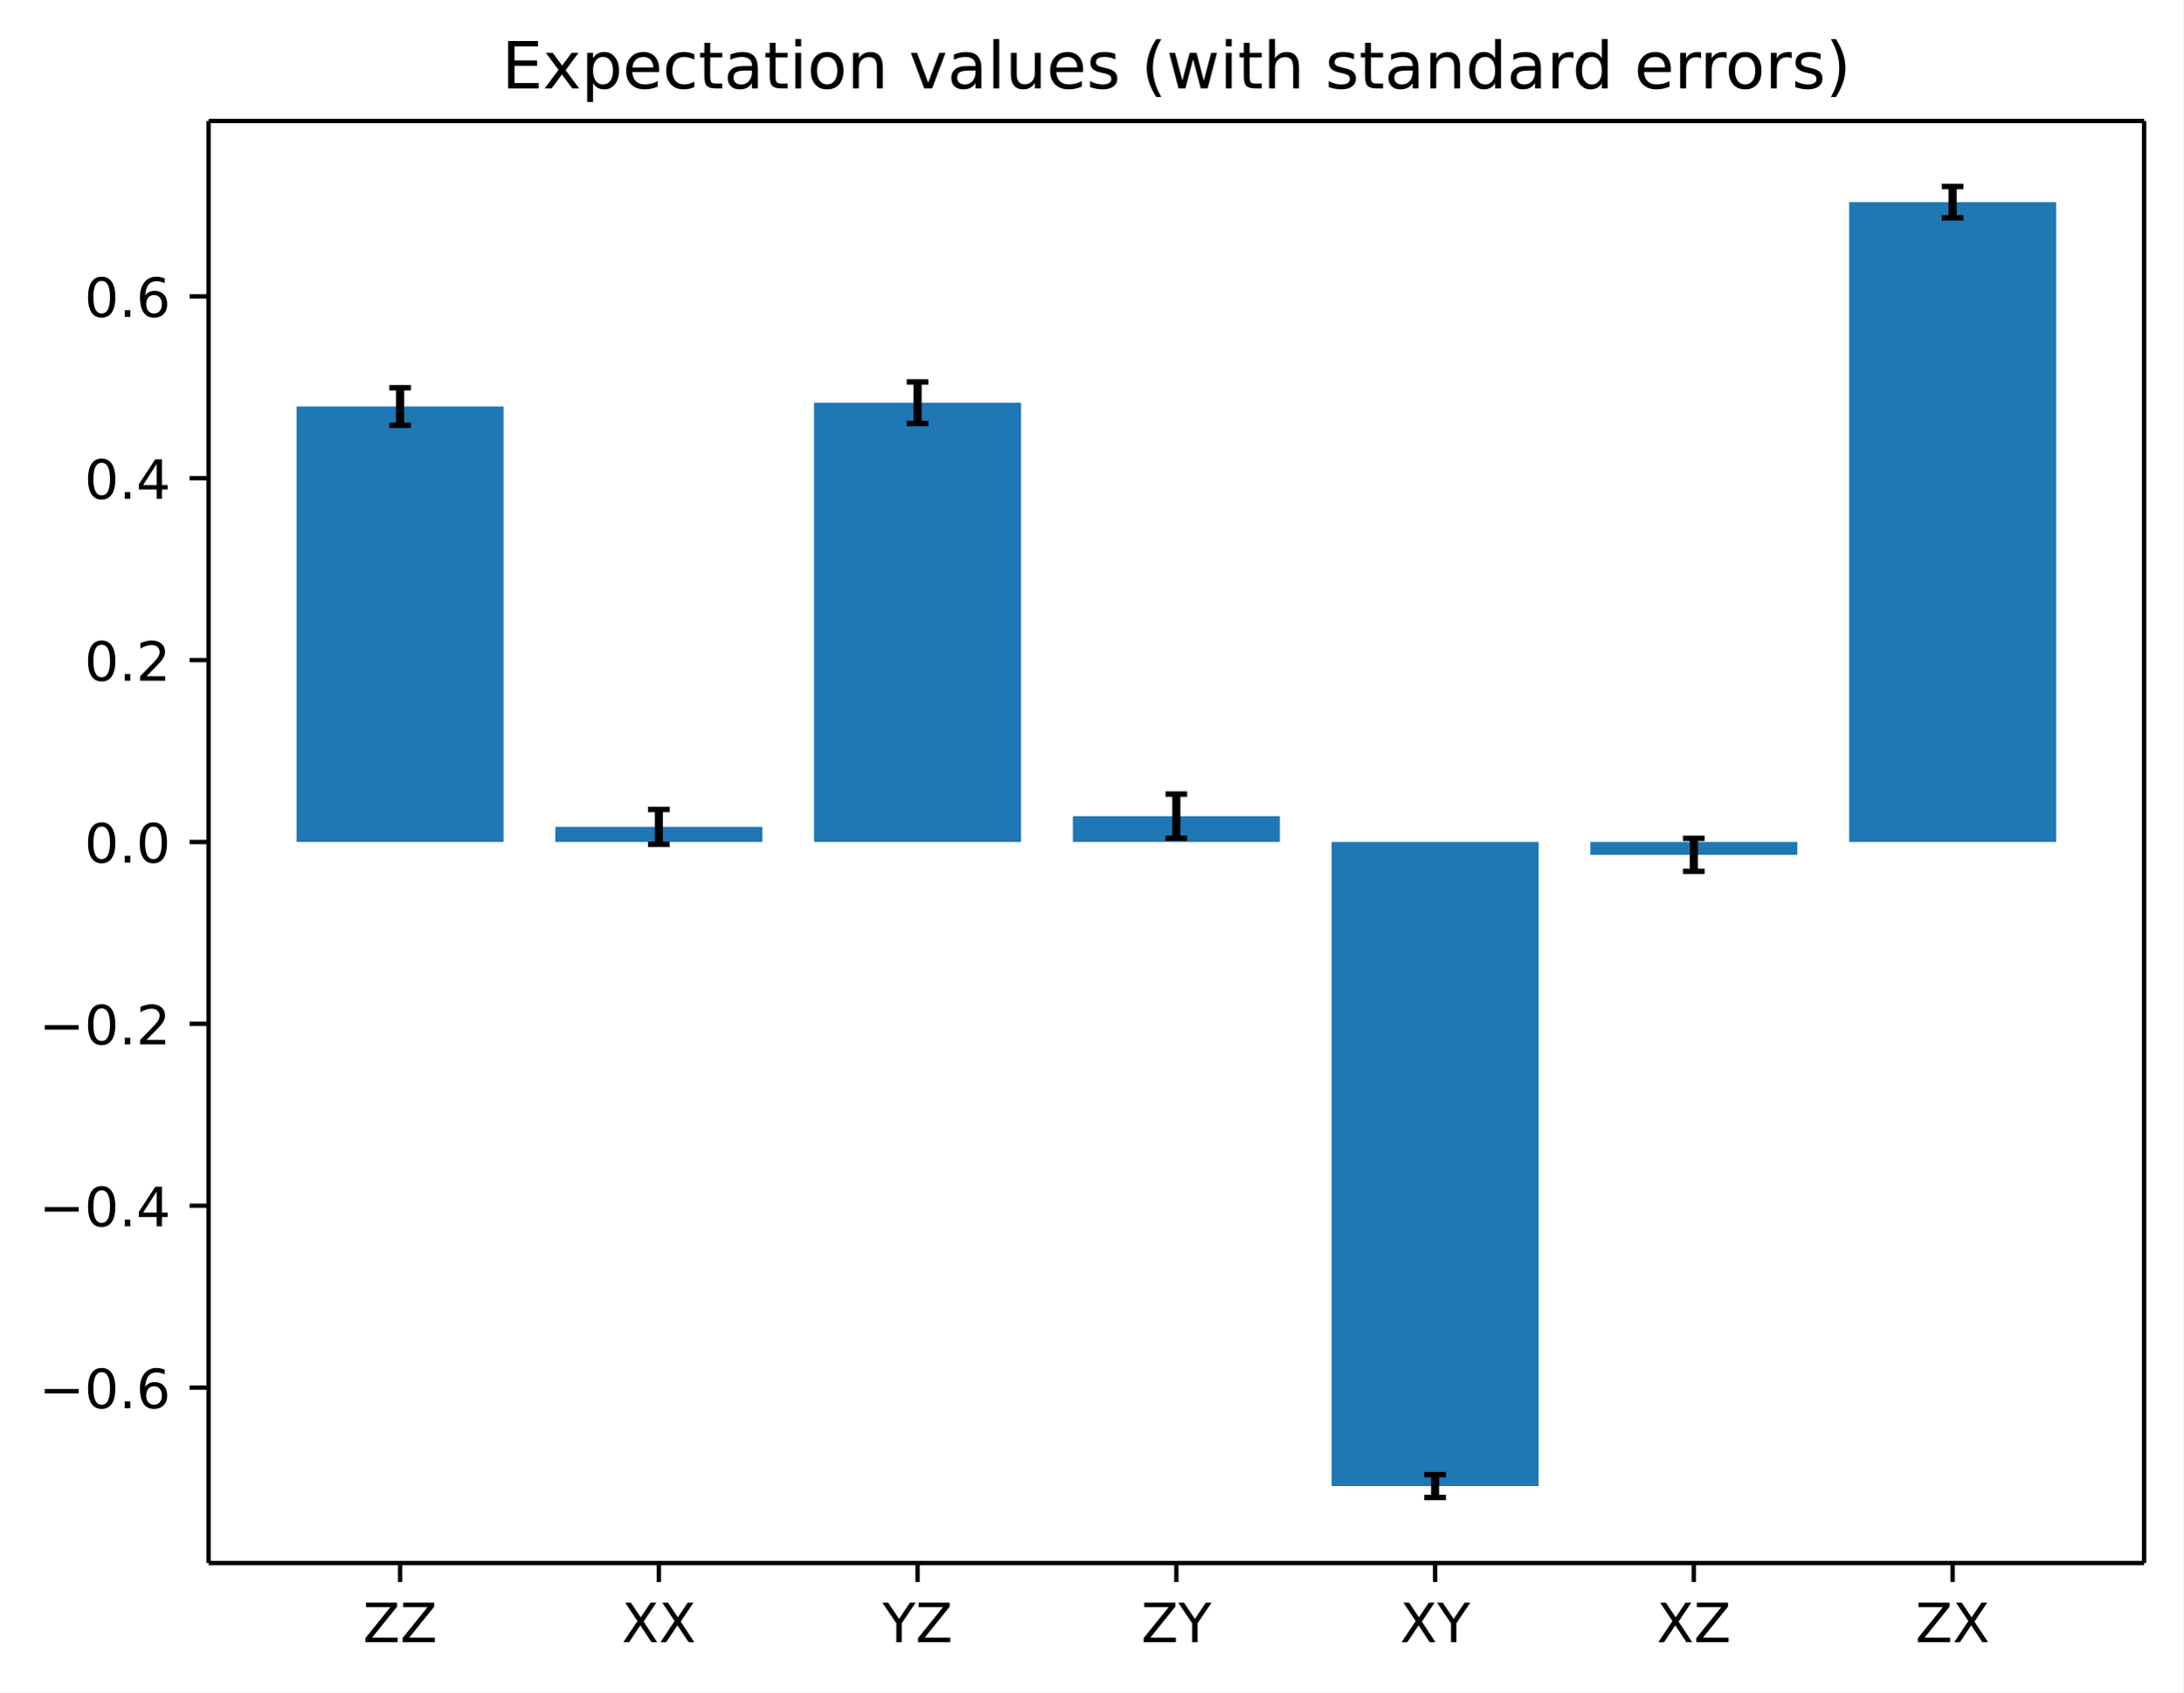
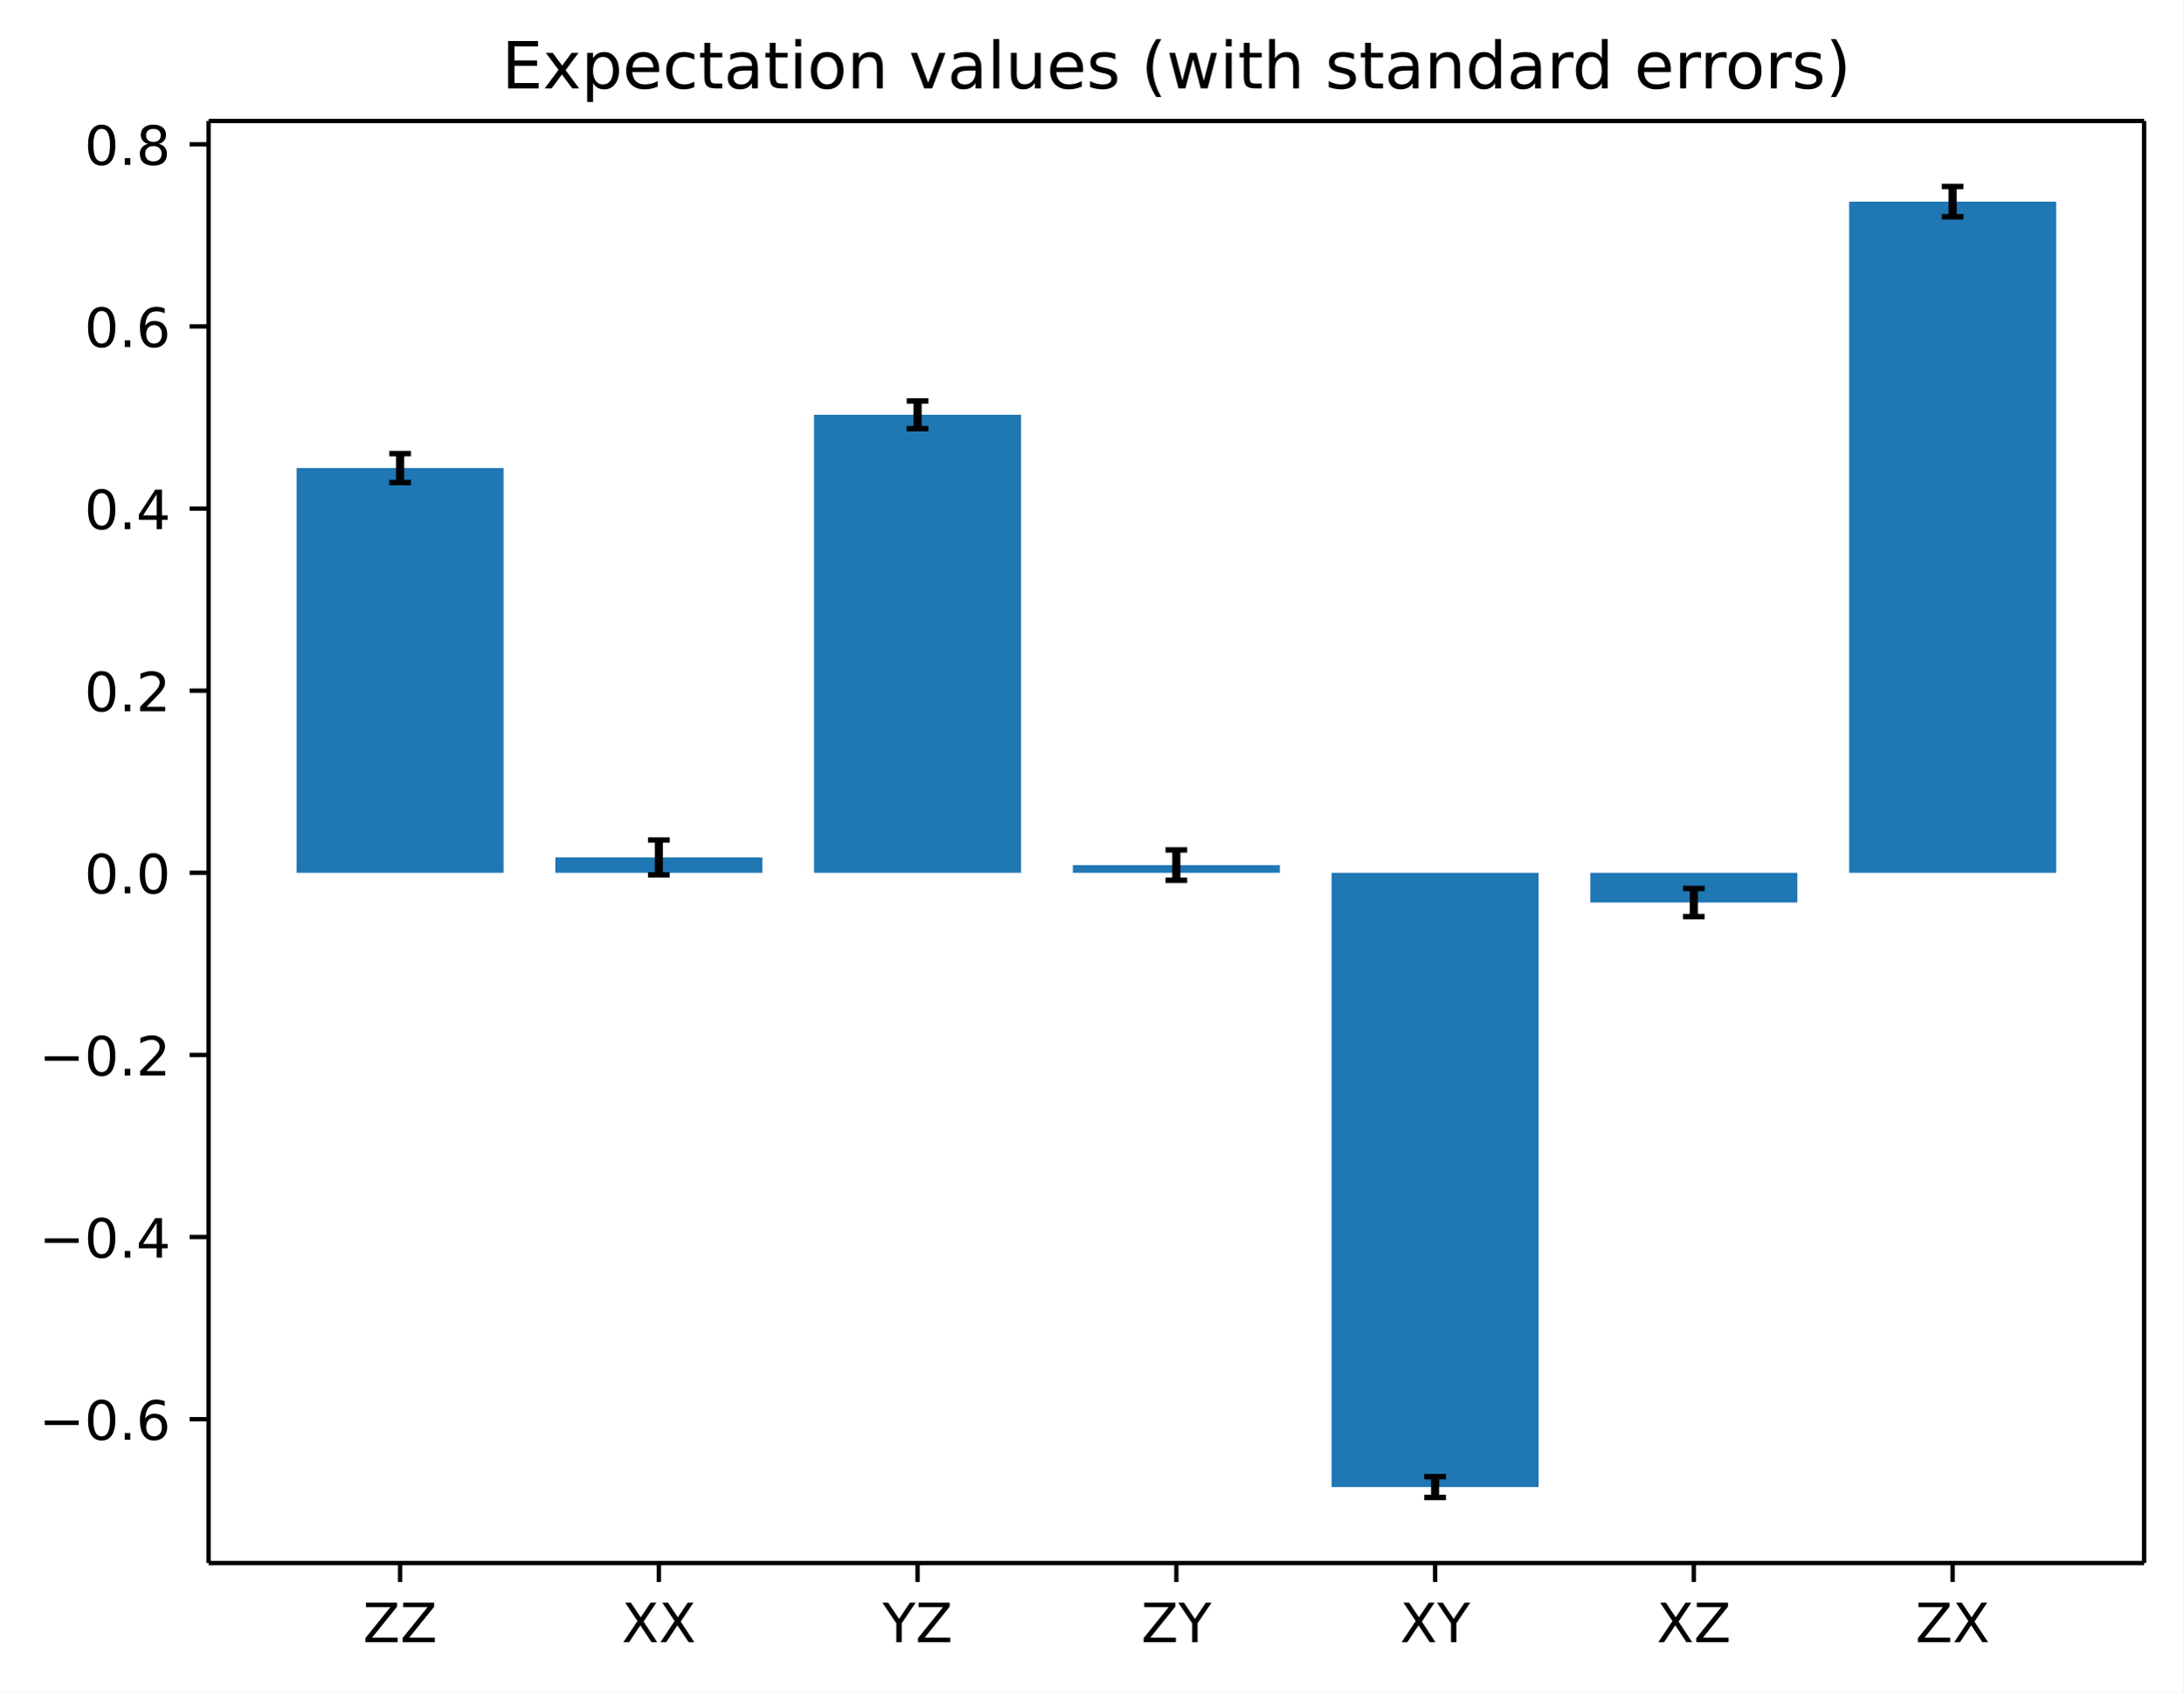
<svg xmlns="http://www.w3.org/2000/svg" xmlns:xlink="http://www.w3.org/1999/xlink" width="402.8pt" height="312.31pt" version="1.1" viewBox="0 0 402.8 312.31">
  <defs>
    <style type="text/css">*{stroke-linejoin: round; stroke-linecap: butt}</style>
  </defs>
  <path d="m0 312.31h402.8v-312.31h-402.8z" fill="#ffffff" />
  <path d="m38.483 288.43h357.12v-266.11h-357.12z" fill="#ffffff" />
-   <path d="m54.716 155.37h38.195v-80.364h-38.195z" clip-path="url(#23cfab6fee7)" fill="#1f77b4" />
-   <path d="m102.46 155.37h38.195v-2.778h-38.195z" clip-path="url(#23cfab6fee7)" fill="#1f77b4" />
-   <path d="m150.2 155.37h38.195v-81.058h-38.195z" clip-path="url(#23cfab6fee7)" fill="#1f77b4" />
-   <path d="m197.95 155.37h38.195v-4.762h-38.195z" clip-path="url(#23cfab6fee7)" fill="#1f77b4" />
-   <path d="m245.69 155.37h38.195v118.86h-38.195z" clip-path="url(#23cfab6fee7)" fill="#1f77b4" />
-   <path d="m293.43 155.37h38.195v2.381h-38.195z" clip-path="url(#23cfab6fee7)" fill="#1f77b4" />
-   <path d="m341.18 155.37h38.195v-118.07h-38.195z" clip-path="url(#23cfab6fee7)" fill="#1f77b4" />
+   <path d="m54.716 161.06h38.195v-74.687h-38.195z" clip-path="url(#23cfab6fee7)" fill="#1f77b4" />
+   <path d="m102.46 161.06h38.195v-2.836h-38.195z" clip-path="url(#23cfab6fee7)" fill="#1f77b4" />
+   <path d="m150.2 161.06h38.195v-84.52h-38.195z" clip-path="url(#23cfab6fee7)" fill="#1f77b4" />
+   <path d="m197.95 161.06h38.195v-1.418h-38.195z" clip-path="url(#23cfab6fee7)" fill="#1f77b4" />
+   <path d="m245.69 161.06h38.195v113.35h-38.195z" clip-path="url(#23cfab6fee7)" fill="#1f77b4" />
+   <path d="m293.43 161.06h38.195v5.483h-38.195z" clip-path="url(#23cfab6fee7)" fill="#1f77b4" />
+   <path d="m341.18 161.06h38.195v-123.85h-38.195z" clip-path="url(#23cfab6fee7)" fill="#1f77b4" />
  <defs>
    <path id="73de026717d" d="m0 0v3.5" stroke="#000000" stroke-width=".8" />
  </defs>
  <use x="73.813" y="288.43" stroke="#000000" stroke-width=".8" xlink:href="#73de026717d" />
  <g transform="translate(66.963 303.03) scale(.1 -.1)">
    <defs>
      <path id="DejaVuSans-5a" transform="scale(.015625)" d="m359 4666h3666v-482l-2950-3653h3022v-531h-3809v481l2950 3653h-2879v532z" />
    </defs>
    <use xlink:href="#DejaVuSans-5a" />
    <use transform="translate(68.506)" xlink:href="#DejaVuSans-5a" />
  </g>
  <use x="121.556" y="288.43" stroke="#000000" stroke-width=".8" xlink:href="#73de026717d" />
  <g transform="translate(114.71 303.03) scale(.1 -.1)">
    <defs>
      <path id="DejaVuSans-58" transform="scale(.015625)" d="m403 4666h678l1160-1735 1165 1735h678l-1500-2241 1600-2425h-678l-1312 1984-1322-1984h-681l1665 2491-1453 2175z" />
    </defs>
    <use xlink:href="#DejaVuSans-58" />
    <use transform="translate(68.506)" xlink:href="#DejaVuSans-58" />
  </g>
  <use x="169.299" y="288.43" stroke="#000000" stroke-width=".8" xlink:href="#73de026717d" />
  <g transform="translate(162.82 303.03) scale(.1 -.1)">
    <defs>
      <path id="DejaVuSans-59" transform="scale(.015625)" d="m-13 4666h679l1293-1919 1285 1919h678l-1650-2444v-2222h-634v2222l-1651 2444z" />
    </defs>
    <use xlink:href="#DejaVuSans-59" />
    <use transform="translate(61.084)" xlink:href="#DejaVuSans-5a" />
  </g>
  <use x="217.043" y="288.43" stroke="#000000" stroke-width=".8" xlink:href="#73de026717d" />
  <g transform="translate(210.56 303.03) scale(.1 -.1)">
    <use xlink:href="#DejaVuSans-5a" />
    <use transform="translate(68.506)" xlink:href="#DejaVuSans-59" />
  </g>
  <use x="264.786" y="288.43" stroke="#000000" stroke-width=".8" xlink:href="#73de026717d" />
  <g transform="translate(258.31 303.03) scale(.1 -.1)">
    <use xlink:href="#DejaVuSans-58" />
    <use transform="translate(68.506)" xlink:href="#DejaVuSans-59" />
  </g>
  <use x="312.529" y="288.43" stroke="#000000" stroke-width=".8" xlink:href="#73de026717d" />
  <g transform="translate(305.68 303.03) scale(.1 -.1)">
    <use xlink:href="#DejaVuSans-58" />
    <use transform="translate(68.506)" xlink:href="#DejaVuSans-5a" />
  </g>
  <use x="360.273" y="288.43" stroke="#000000" stroke-width=".8" xlink:href="#73de026717d" />
  <g transform="translate(353.42 303.03) scale(.1 -.1)">
    <use xlink:href="#DejaVuSans-5a" />
    <use transform="translate(68.506)" xlink:href="#DejaVuSans-58" />
  </g>
  <defs>
    <path id="a0c317b3c1e" d="m0 0h-3.5" stroke="#000000" stroke-width=".8" />
  </defs>
-   <use x="38.483" y="256.063" stroke="#000000" stroke-width=".8" xlink:href="#a0c317b3c1e" />
-   <g transform="translate(7.2 259.86) scale(.1 -.1)">
+   <use x="38.483" y="261.888" stroke="#000000" stroke-width=".8" xlink:href="#a0c317b3c1e" />
+   <g transform="translate(7.2 265.69) scale(.1 -.1)">
    <defs>
      <path id="DejaVuSans-2212" transform="scale(.015625)" d="m678 2272h4006v-531h-4006v531z" />
      <path id="DejaVuSans-30" transform="scale(.015625)" d="m2034 4250q-487 0-733-480-245-479-245-1442 0-959 245-1439 246-480 733-480 491 0 736 480 246 480 246 1439 0 963-246 1442-245 480-736 480zm0 500q785 0 1199-621 414-620 414-1801 0-1178-414-1799-414-620-1199-620-784 0-1198 620-414 621-414 1799 0 1181 414 1801 414 621 1198 621z" />
      <path id="DejaVuSans-2e" transform="scale(.015625)" d="m684 794h660v-794h-660v794z" />
      <path id="DejaVuSans-36" transform="scale(.015625)" d="m2113 2584q-425 0-674-291-248-290-248-796 0-503 248-796 249-292 674-292t673 292q248 293 248 796 0 506-248 796-248 291-673 291zm1253 1979v-575q-238 112-480 171-242 60-480 60-625 0-955-422-329-422-376-1275 184 272 462 417 279 145 613 145 703 0 1111-427 408-426 408-1160 0-719-425-1154-425-434-1131-434-810 0-1238 620-428 621-428 1799 0 1106 525 1764t1409 658q238 0 480-47t505-140z" />
    </defs>
    <use xlink:href="#DejaVuSans-2212" />
    <use transform="translate(83.789)" xlink:href="#DejaVuSans-30" />
    <use transform="translate(147.41)" xlink:href="#DejaVuSans-2e" />
    <use transform="translate(179.2)" xlink:href="#DejaVuSans-36" />
  </g>
-   <use x="38.483" y="222.498" stroke="#000000" stroke-width=".8" xlink:href="#a0c317b3c1e" />
-   <g transform="translate(7.2 226.3) scale(.1 -.1)">
+   <use x="38.483" y="228.278" stroke="#000000" stroke-width=".8" xlink:href="#a0c317b3c1e" />
+   <g transform="translate(7.2 232.08) scale(.1 -.1)">
    <defs>
      <path id="DejaVuSans-34" transform="scale(.015625)" d="m2419 4116-1594-2491h1594v2491zm-166 550h794v-3041h666v-525h-666v-1100h-628v1100h-2106v609l1940 2957z" />
    </defs>
    <use xlink:href="#DejaVuSans-2212" />
    <use transform="translate(83.789)" xlink:href="#DejaVuSans-30" />
    <use transform="translate(147.41)" xlink:href="#DejaVuSans-2e" />
    <use transform="translate(179.2)" xlink:href="#DejaVuSans-34" />
  </g>
-   <use x="38.483" y="188.934" stroke="#000000" stroke-width=".8" xlink:href="#a0c317b3c1e" />
-   <g transform="translate(7.2 192.73) scale(.1 -.1)">
+   <use x="38.483" y="194.669" stroke="#000000" stroke-width=".8" xlink:href="#a0c317b3c1e" />
+   <g transform="translate(7.2 198.47) scale(.1 -.1)">
    <defs>
      <path id="DejaVuSans-32" transform="scale(.015625)" d="m1228 531h2203v-531h-2962v531q359 372 979 998 621 627 780 809 303 340 423 576 121 236 121 464 0 372-261 606-261 235-680 235-297 0-627-103-329-103-704-313v638q381 153 712 231 332 78 607 78 725 0 1156-363 431-362 431-968 0-288-108-546-107-257-392-607-78-91-497-524-418-433-1181-1211z" />
    </defs>
    <use xlink:href="#DejaVuSans-2212" />
    <use transform="translate(83.789)" xlink:href="#DejaVuSans-30" />
    <use transform="translate(147.41)" xlink:href="#DejaVuSans-2e" />
    <use transform="translate(179.2)" xlink:href="#DejaVuSans-32" />
  </g>
-   <use x="38.483" y="155.37" stroke="#000000" stroke-width=".8" xlink:href="#a0c317b3c1e" />
-   <g transform="translate(15.58 159.17) scale(.1 -.1)">
+   <use x="38.483" y="161.06" stroke="#000000" stroke-width=".8" xlink:href="#a0c317b3c1e" />
+   <g transform="translate(15.58 164.86) scale(.1 -.1)">
    <use xlink:href="#DejaVuSans-30" />
    <use transform="translate(63.623)" xlink:href="#DejaVuSans-2e" />
    <use transform="translate(95.41)" xlink:href="#DejaVuSans-30" />
  </g>
-   <use x="38.483" y="121.806" stroke="#000000" stroke-width=".8" xlink:href="#a0c317b3c1e" />
-   <g transform="translate(15.58 125.61) scale(.1 -.1)">
+   <use x="38.483" y="127.45" stroke="#000000" stroke-width=".8" xlink:href="#a0c317b3c1e" />
+   <g transform="translate(15.58 131.25) scale(.1 -.1)">
    <use xlink:href="#DejaVuSans-30" />
    <use transform="translate(63.623)" xlink:href="#DejaVuSans-2e" />
    <use transform="translate(95.41)" xlink:href="#DejaVuSans-32" />
  </g>
-   <use x="38.483" y="88.242" stroke="#000000" stroke-width=".8" xlink:href="#a0c317b3c1e" />
-   <g transform="translate(15.58 92.041) scale(.1 -.1)">
+   <use x="38.483" y="93.841" stroke="#000000" stroke-width=".8" xlink:href="#a0c317b3c1e" />
+   <g transform="translate(15.58 97.64) scale(.1 -.1)">
    <use xlink:href="#DejaVuSans-30" />
    <use transform="translate(63.623)" xlink:href="#DejaVuSans-2e" />
    <use transform="translate(95.41)" xlink:href="#DejaVuSans-34" />
  </g>
-   <use x="38.483" y="54.677" stroke="#000000" stroke-width=".8" xlink:href="#a0c317b3c1e" />
-   <g transform="translate(15.58 58.477) scale(.1 -.1)">
+   <use x="38.483" y="60.231" stroke="#000000" stroke-width=".8" xlink:href="#a0c317b3c1e" />
+   <g transform="translate(15.58 64.031) scale(.1 -.1)">
    <use xlink:href="#DejaVuSans-30" />
    <use transform="translate(63.623)" xlink:href="#DejaVuSans-2e" />
    <use transform="translate(95.41)" xlink:href="#DejaVuSans-36" />
  </g>
+   <use x="38.483" y="26.622" stroke="#000000" stroke-width=".8" xlink:href="#a0c317b3c1e" />
+   <g transform="translate(15.58 30.421) scale(.1 -.1)">
+     <defs>
+       <path id="DejaVuSans-38" transform="scale(.015625)" d="m2034 2216q-450 0-708-241-257-241-257-662 0-422 257-663 258-241 708-241t709 242q260 243 260 662 0 421-258 662-257 241-711 241zm-631 268q-406 100-633 378-226 279-226 679 0 559 398 884 399 325 1092 325 697 0 1094-325t397-884q0-400-227-679-226-278-629-378 456-106 710-416 255-309 255-755 0-679-414-1042-414-362-1186-362-771 0-1186 362-414 363-414 1042 0 446 256 755 257 310 713 416zm-231 997q0-362 226-565 227-203 636-203 407 0 636 203 230 203 230 565 0 363-230 566-229 203-636 203-409 0-636-203-226-203-226-566z" />
+     </defs>
+     <use xlink:href="#DejaVuSans-30" />
+     <use transform="translate(63.623)" xlink:href="#DejaVuSans-2e" />
+     <use transform="translate(95.41)" xlink:href="#DejaVuSans-38" />
+   </g>
  <g fill="none" stroke="#000000" stroke-width="1.5">
-     <path d="m73.813 78.472v-6.931" clip-path="url(#23cfab6fee7)" />
-     <path d="m121.56 155.81v-6.441" clip-path="url(#23cfab6fee7)" />
-     <path d="m169.3 78.146v-7.668" clip-path="url(#23cfab6fee7)" />
-     <path d="m217.04 154.68v-8.138" clip-path="url(#23cfab6fee7)" />
-     <path d="m264.79 276.33v-4.211" clip-path="url(#23cfab6fee7)" />
-     <path d="m312.53 160.79v-6.084" clip-path="url(#23cfab6fee7)" />
-     <path d="m360.27 40.196v-5.782" clip-path="url(#23cfab6fee7)" />
+     <path d="m73.813 89.038v-5.332" clip-path="url(#23cfab6fee7)" />
+     <path d="m121.56 161.45v-6.451" clip-path="url(#23cfab6fee7)" />
+     <path d="m169.3 79.094v-5.108" clip-path="url(#23cfab6fee7)" />
+     <path d="m217.04 162.44v-5.603" clip-path="url(#23cfab6fee7)" />
+     <path d="m264.79 276.33v-3.84" clip-path="url(#23cfab6fee7)" />
+     <path d="m312.53 169.13v-5.181" clip-path="url(#23cfab6fee7)" />
+     <path d="m360.27 40.007v-5.593" clip-path="url(#23cfab6fee7)" />
  </g>
  <defs>
    <path id="87c7c90ed99" d="m2 0h-4" stroke="#000000" />
  </defs>
-   <g clip-path="url(#23cfab6fee7)" stroke="#000000">
-     <use x="73.813" y="78.472" xlink:href="#87c7c90ed99" />
-     <use x="121.556" y="155.812" xlink:href="#87c7c90ed99" />
-     <use x="169.299" y="78.146" xlink:href="#87c7c90ed99" />
-     <use x="217.043" y="154.677" xlink:href="#87c7c90ed99" />
+   <g clip-path="url(#23cfab6fee7)" fill="#1f77b4" stroke="#000000">
+     <use x="73.813" y="89.038" xlink:href="#87c7c90ed99" />
+     <use x="121.556" y="161.449" xlink:href="#87c7c90ed99" />
+     <use x="169.299" y="79.094" xlink:href="#87c7c90ed99" />
+     <use x="217.043" y="162.443" xlink:href="#87c7c90ed99" />
    <use x="264.786" y="276.334" xlink:href="#87c7c90ed99" />
-     <use x="312.529" y="160.793" xlink:href="#87c7c90ed99" />
-     <use x="360.273" y="40.196" xlink:href="#87c7c90ed99" />
-   </g>
-   <g clip-path="url(#23cfab6fee7)" stroke="#000000">
-     <use x="73.813" y="71.541" xlink:href="#87c7c90ed99" />
-     <use x="121.556" y="149.372" xlink:href="#87c7c90ed99" />
-     <use x="169.299" y="70.478" xlink:href="#87c7c90ed99" />
-     <use x="217.043" y="146.539" xlink:href="#87c7c90ed99" />
-     <use x="264.786" y="272.123" xlink:href="#87c7c90ed99" />
-     <use x="312.529" y="154.709" xlink:href="#87c7c90ed99" />
+     <use x="312.529" y="169.134" xlink:href="#87c7c90ed99" />
+     <use x="360.273" y="40.007" xlink:href="#87c7c90ed99" />
+   </g>
+   <g clip-path="url(#23cfab6fee7)" fill="#1f77b4" stroke="#000000">
+     <use x="73.813" y="83.706" xlink:href="#87c7c90ed99" />
+     <use x="121.556" y="154.998" xlink:href="#87c7c90ed99" />
+     <use x="169.299" y="73.986" xlink:href="#87c7c90ed99" />
+     <use x="217.043" y="156.84" xlink:href="#87c7c90ed99" />
+     <use x="264.786" y="272.495" xlink:href="#87c7c90ed99" />
+     <use x="312.529" y="163.952" xlink:href="#87c7c90ed99" />
    <use x="360.273" y="34.414" xlink:href="#87c7c90ed99" />
  </g>
  <path d="m38.483 288.43v-266.11" fill="none" stroke="#000000" stroke-linecap="square" stroke-width=".8" />
  <path d="m395.6 288.43v-266.11" fill="none" stroke="#000000" stroke-linecap="square" stroke-width=".8" />
  <path d="m38.483 288.43h357.12" fill="none" stroke="#000000" stroke-linecap="square" stroke-width=".8" />
  <path d="m38.483 22.318h357.12" fill="none" stroke="#000000" stroke-linecap="square" stroke-width=".8" />
  <g transform="translate(92.563 16.318) scale(.12 -.12)">
    <defs>
      <path id="DejaVuSans-45" transform="scale(.015625)" d="m628 4666h2950v-532h-2319v-1381h2222v-531h-2222v-1691h2375v-531h-3006v4666z" />
      <path id="DejaVuSans-78" transform="scale(.015625)" d="m3513 3500-1266-1703 1331-1797h-678l-1019 1375-1018-1375h-679l1360 1831-1244 1669h678l928-1247 928 1247h679z" />
      <path id="DejaVuSans-70" transform="scale(.015625)" d="m1159 525v-1856h-578v4831h578v-531q182 312 458 463 277 152 661 152 638 0 1036-506 399-506 399-1331t-399-1332q-398-506-1036-506-384 0-661 152-276 152-458 464zm1957 1222q0 634-261 995t-717 361q-457 0-718-361t-261-995 261-995 718-361q456 0 717 361t261 995z" />
      <path id="DejaVuSans-65" transform="scale(.015625)" d="m3597 1894v-281h-2644q38-594 358-905t892-311q331 0 642 81t618 244v-544q-310-131-635-200t-659-69q-838 0-1327 487-489 488-489 1320 0 859 464 1363 464 505 1252 505 706 0 1117-455 411-454 411-1235zm-575 169q-6 471-264 752-258 282-683 282-481 0-770-272t-333-766l2050 4z" />
      <path id="DejaVuSans-63" transform="scale(.015625)" d="m3122 3366v-538q-244 135-489 202t-495 67q-560 0-870-355-309-354-309-995t309-996q310-354 870-354 250 0 495 67t489 202v-532q-241-112-499-168-257-57-548-57-791 0-1257 497-465 497-465 1341 0 856 470 1346 471 491 1290 491 265 0 518-55 253-54 491-163z" />
      <path id="DejaVuSans-74" transform="scale(.015625)" d="m1172 4494v-994h1184v-447h-1184v-1900q0-428 117-550t477-122h590v-481h-590q-666 0-919 248-253 249-253 905v1900h-422v447h422v994h578z" />
      <path id="DejaVuSans-61" transform="scale(.015625)" d="m2194 1759q-697 0-966-159t-269-544q0-306 202-486 202-179 548-179 479 0 768 339t289 901v128h-572zm1147 238v-1997h-575v531q-197-318-491-470t-719-152q-537 0-855 302-317 302-317 808 0 590 395 890 396 300 1180 300h807v57q0 397-261 614t-733 217q-300 0-585-72-284-72-546-216v532q315 122 612 182 297 61 578 61 760 0 1135-394 375-393 375-1193z" />
      <path id="DejaVuSans-69" transform="scale(.015625)" d="m603 3500h575v-3500h-575v3500zm0 1363h575v-729h-575v729z" />
      <path id="DejaVuSans-6f" transform="scale(.015625)" d="m1959 3097q-462 0-731-361t-269-989 267-989q268-361 733-361 460 0 728 362 269 363 269 988 0 622-269 986-268 364-728 364zm0 487q750 0 1178-488 429-487 429-1349 0-859-429-1349-428-489-1178-489-753 0-1180 489-426 490-426 1349 0 862 426 1349 427 488 1180 488z" />
      <path id="DejaVuSans-6e" transform="scale(.015625)" d="m3513 2113v-2113h-575v2094q0 497-194 743-194 247-581 247-466 0-735-297-269-296-269-809v-1978h-578v3500h578v-544q207 316 486 472 280 156 646 156 603 0 912-373 310-373 310-1098z" />
      <path id="DejaVuSans-76" transform="scale(.015625)" d="m191 3500h609l1094-2937 1094 2937h609l-1313-3500h-781l-1312 3500z" />
      <path id="DejaVuSans-6c" transform="scale(.015625)" d="m603 4863h575v-4863h-575v4863z" />
      <path id="DejaVuSans-75" transform="scale(.015625)" d="m544 1381v2119h575v-2097q0-497 193-746 194-248 582-248 465 0 735 297 271 297 271 810v1984h575v-3500h-575v538q-209-319-486-474-276-155-642-155-603 0-916 375-312 375-312 1097zm1447 2203z" />
      <path id="DejaVuSans-73" transform="scale(.015625)" d="m2834 3397v-544q-243 125-506 187-262 63-544 63-428 0-642-131t-214-394q0-200 153-314t616-217l197-44q612-131 870-370t258-667q0-488-386-773-386-284-1061-284-281 0-586 55t-642 164v594q319-166 628-249 309-82 613-82 406 0 624 139 219 139 219 392 0 234-158 359-157 125-692 241l-200 47q-534 112-772 345-237 233-237 639 0 494 350 762 350 269 994 269 318 0 599-47 282-46 519-140z" />
      <path id="DejaVuSans-28" transform="scale(.015625)" d="m1984 4856q-418-718-622-1422-203-703-203-1425 0-721 205-1429t620-1424h-500q-468 735-701 1444t-233 1409q0 697 231 1403 232 707 703 1444h500z" />
      <path id="DejaVuSans-77" transform="scale(.015625)" d="m269 3500h575l719-2731 715 2731h678l719-2731 716 2731h575l-916-3500h-678l-753 2869-756-2869h-679l-915 3500z" />
      <path id="DejaVuSans-68" transform="scale(.015625)" d="m3513 2113v-2113h-575v2094q0 497-194 743-194 247-581 247-466 0-735-297-269-296-269-809v-1978h-578v4863h578v-1907q207 316 486 472 280 156 646 156 603 0 912-373 310-373 310-1098z" />
      <path id="DejaVuSans-64" transform="scale(.015625)" d="m2906 2969v1894h575v-4863h-575v525q-181-312-458-464-276-152-664-152-634 0-1033 506-398 507-398 1332t398 1331q399 506 1033 506 388 0 664-152 277-151 458-463zm-1959-1222q0-634 261-995t717-361 718 361q263 361 263 995t-263 995q-262 361-718 361t-717-361-261-995z" />
      <path id="DejaVuSans-72" transform="scale(.015625)" d="m2631 2963q-97 56-211 82-114 27-251 27-488 0-749-317t-261-911v-1844h-578v3500h578v-544q182 319 472 473 291 155 707 155 59 0 131-8 72-7 159-23l3-590z" />
      <path id="DejaVuSans-29" transform="scale(.015625)" d="m513 4856h500q468-737 701-1444 233-706 233-1403 0-700-233-1409t-701-1444h-500q415 716 620 1424t205 1429q0 722-205 1425-205 704-620 1422z" />
    </defs>
    <use xlink:href="#DejaVuSans-45" />
    <use transform="translate(63.184)" xlink:href="#DejaVuSans-78" />
    <use transform="translate(122.36)" xlink:href="#DejaVuSans-70" />
    <use transform="translate(185.84)" xlink:href="#DejaVuSans-65" />
    <use transform="translate(247.36)" xlink:href="#DejaVuSans-63" />
    <use transform="translate(302.34)" xlink:href="#DejaVuSans-74" />
    <use transform="translate(341.55)" xlink:href="#DejaVuSans-61" />
    <use transform="translate(402.83)" xlink:href="#DejaVuSans-74" />
    <use transform="translate(442.04)" xlink:href="#DejaVuSans-69" />
    <use transform="translate(469.82)" xlink:href="#DejaVuSans-6f" />
    <use transform="translate(531.01)" xlink:href="#DejaVuSans-6e" />
    <use transform="translate(594.38)" xlink:href="#DejaVuSans-20" />
    <use transform="translate(626.17)" xlink:href="#DejaVuSans-76" />
    <use transform="translate(685.35)" xlink:href="#DejaVuSans-61" />
    <use transform="translate(746.63)" xlink:href="#DejaVuSans-6c" />
    <use transform="translate(774.41)" xlink:href="#DejaVuSans-75" />
    <use transform="translate(837.79)" xlink:href="#DejaVuSans-65" />
    <use transform="translate(899.32)" xlink:href="#DejaVuSans-73" />
    <use transform="translate(951.42)" xlink:href="#DejaVuSans-20" />
    <use transform="translate(983.2)" xlink:href="#DejaVuSans-28" />
    <use transform="translate(1022.2)" xlink:href="#DejaVuSans-77" />
    <use transform="translate(1104)" xlink:href="#DejaVuSans-69" />
    <use transform="translate(1131.8)" xlink:href="#DejaVuSans-74" />
    <use transform="translate(1171)" xlink:href="#DejaVuSans-68" />
    <use transform="translate(1234.4)" xlink:href="#DejaVuSans-20" />
    <use transform="translate(1266.2)" xlink:href="#DejaVuSans-73" />
    <use transform="translate(1318.3)" xlink:href="#DejaVuSans-74" />
    <use transform="translate(1357.5)" xlink:href="#DejaVuSans-61" />
    <use transform="translate(1418.8)" xlink:href="#DejaVuSans-6e" />
    <use transform="translate(1482.1)" xlink:href="#DejaVuSans-64" />
    <use transform="translate(1545.6)" xlink:href="#DejaVuSans-61" />
    <use transform="translate(1606.9)" xlink:href="#DejaVuSans-72" />
    <use transform="translate(1646.2)" xlink:href="#DejaVuSans-64" />
    <use transform="translate(1709.7)" xlink:href="#DejaVuSans-20" />
    <use transform="translate(1741.5)" xlink:href="#DejaVuSans-65" />
    <use transform="translate(1803)" xlink:href="#DejaVuSans-72" />
    <use transform="translate(1842.4)" xlink:href="#DejaVuSans-72" />
    <use transform="translate(1881.3)" xlink:href="#DejaVuSans-6f" />
    <use transform="translate(1942.4)" xlink:href="#DejaVuSans-72" />
    <use transform="translate(1983.6)" xlink:href="#DejaVuSans-73" />
    <use transform="translate(2035.7)" xlink:href="#DejaVuSans-29" />
  </g>
  <defs>
    <clipPath id="23cfab6fee7">
      <rect x="38.483" y="22.318" width="357.12" height="266.11" />
    </clipPath>
  </defs>
</svg>
